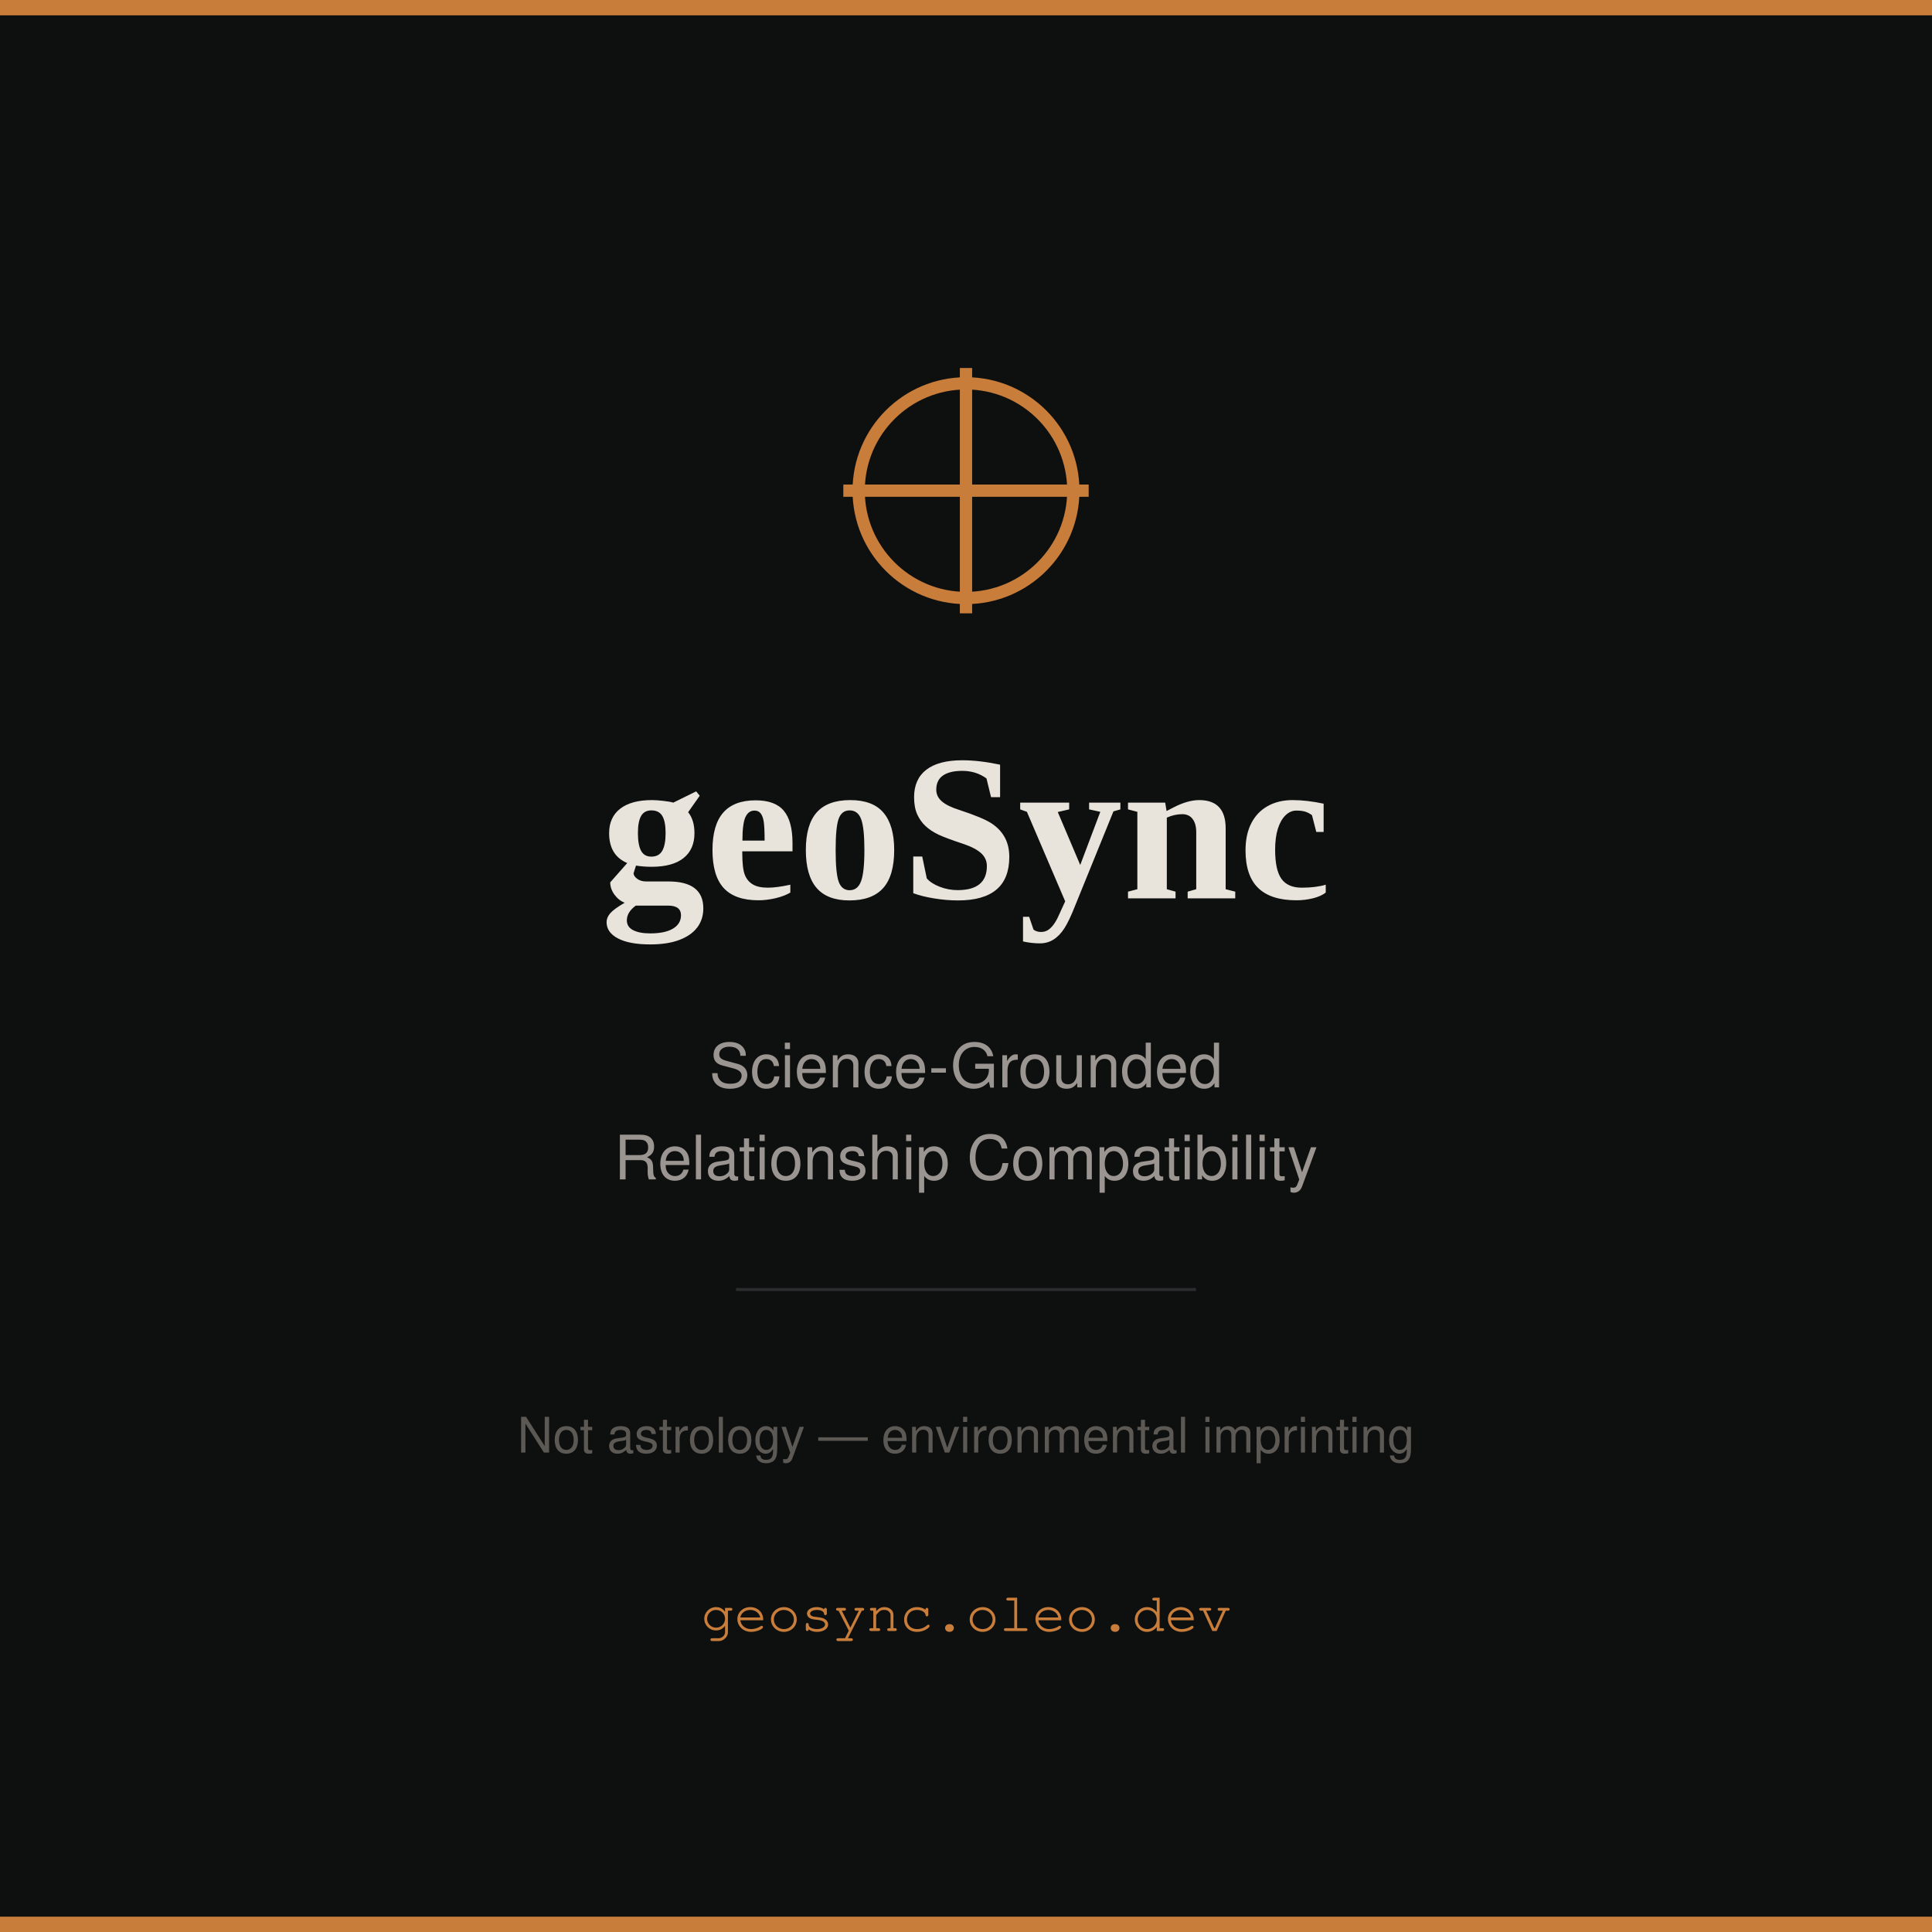
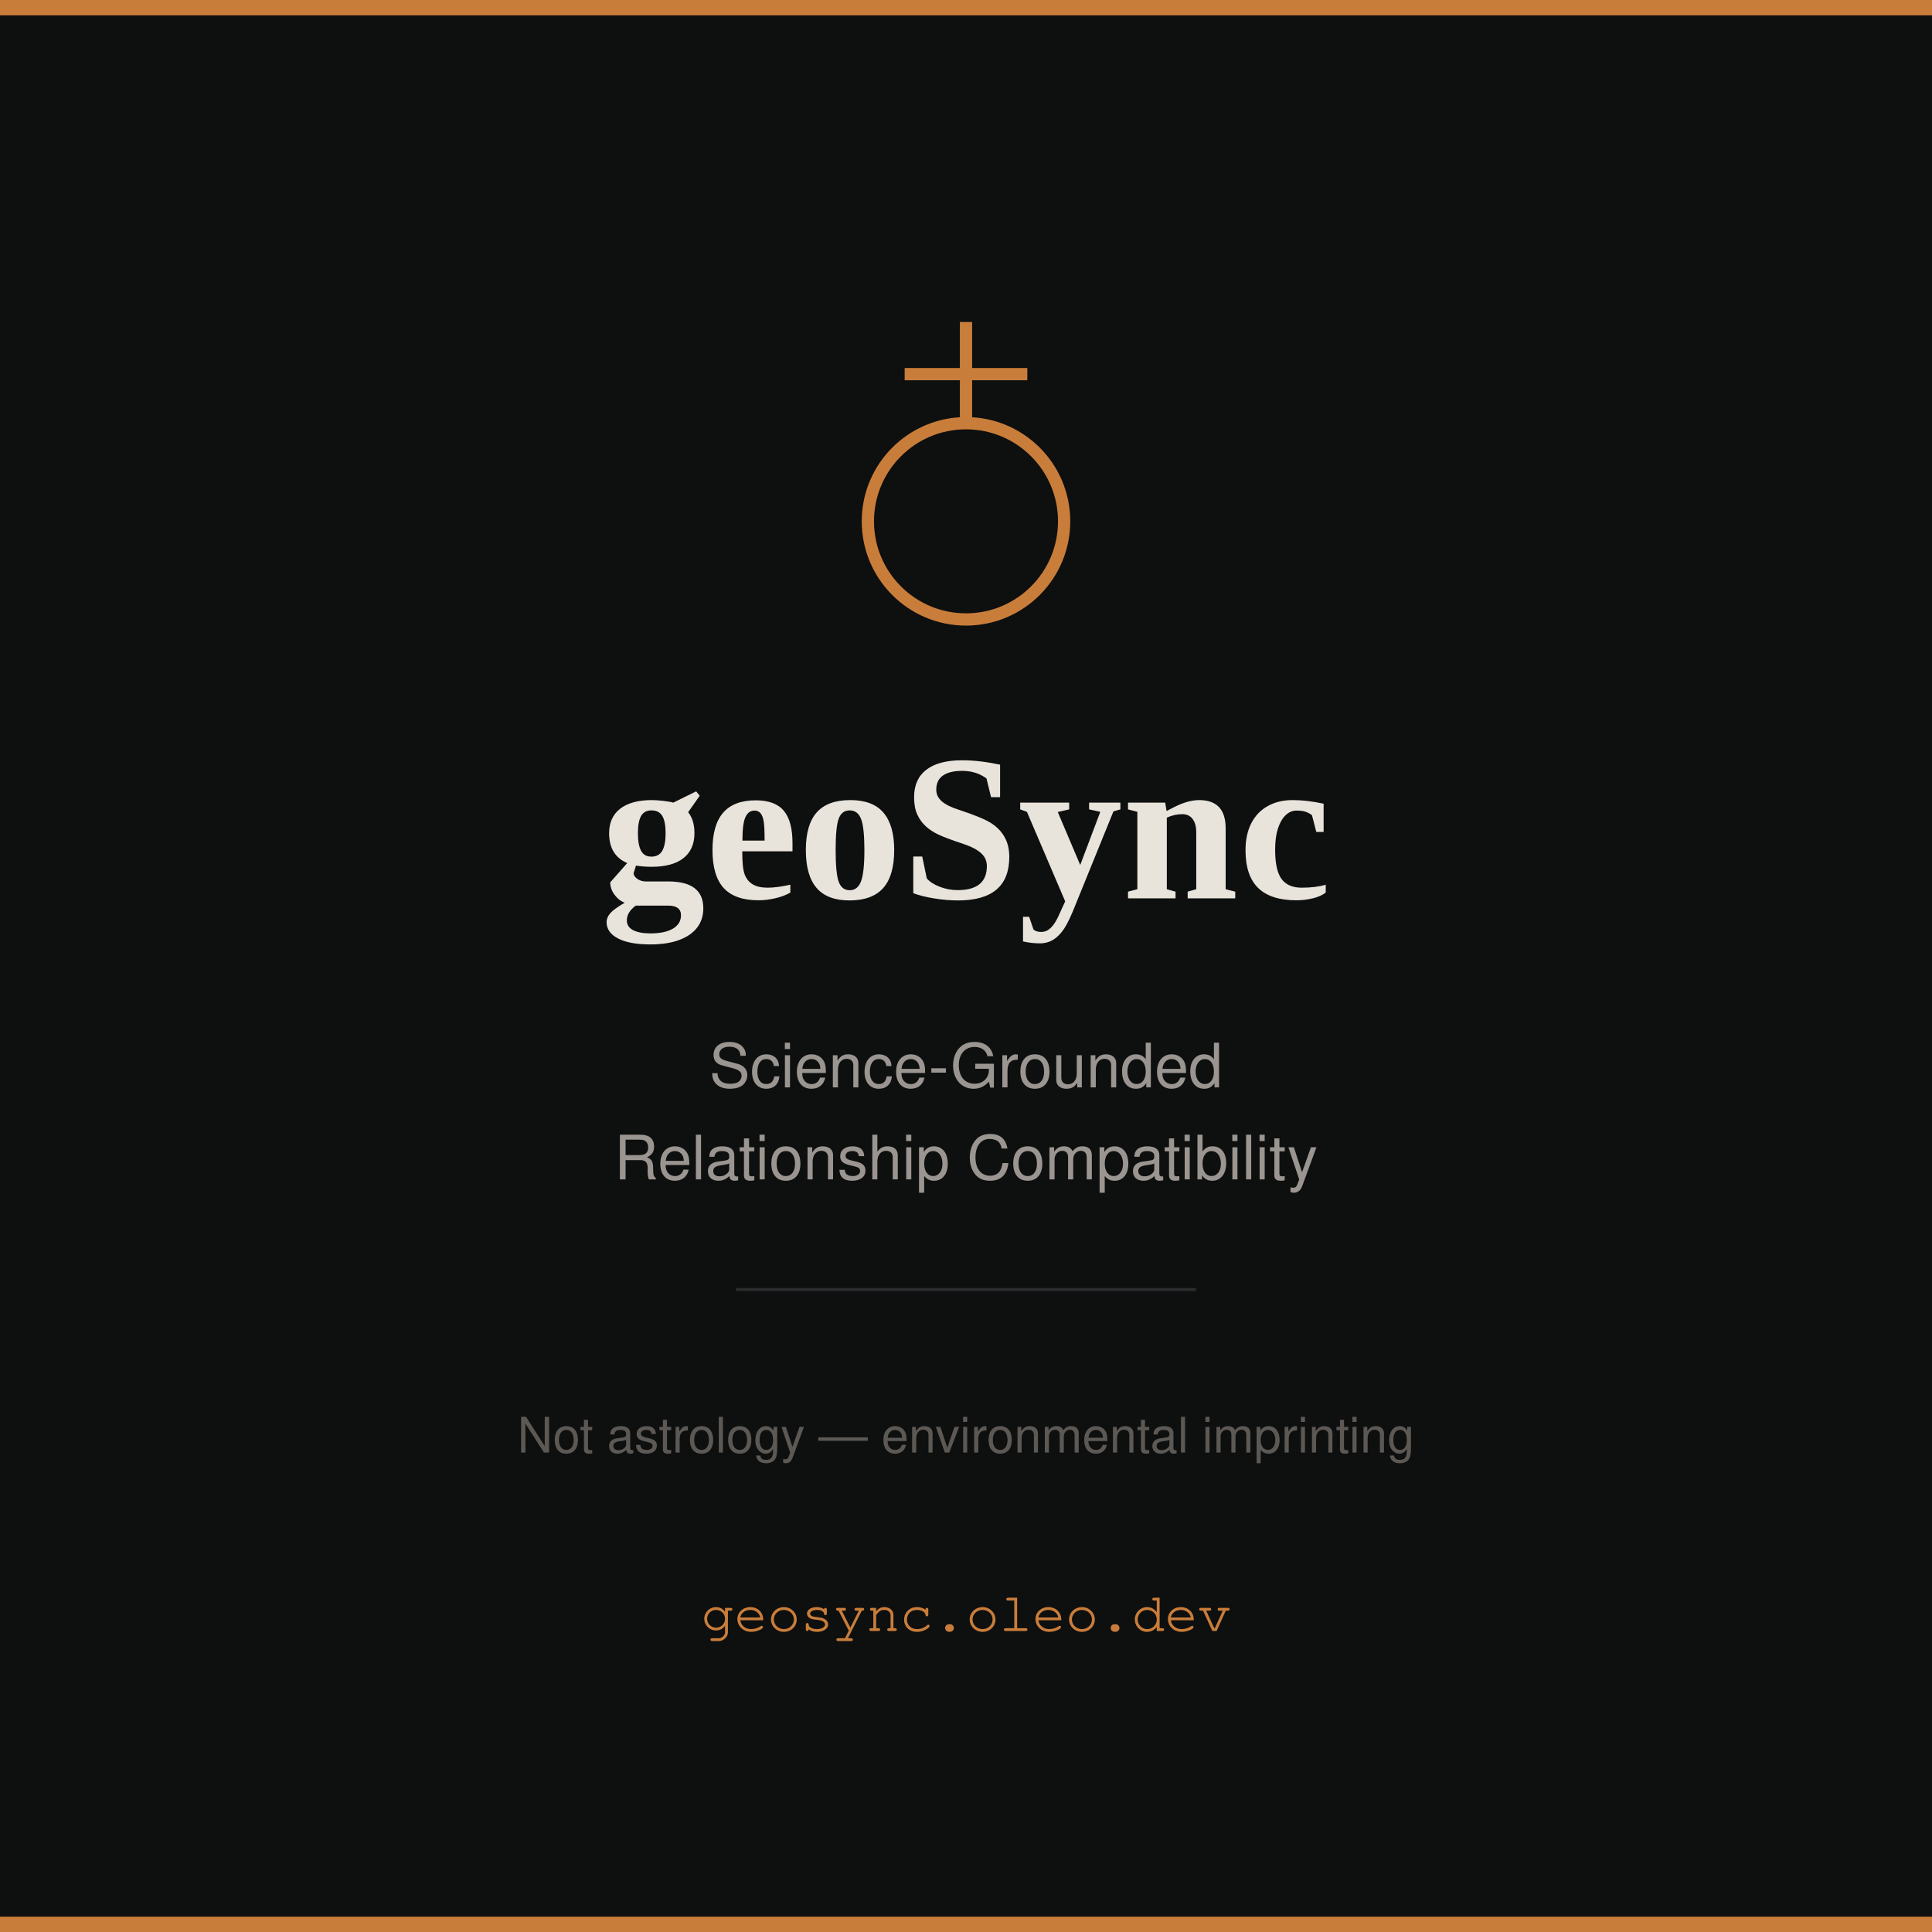
<svg xmlns="http://www.w3.org/2000/svg" width="630" height="630" viewBox="0 0 630 630">
  <rect width="630" height="630" fill="#0e0f0f" />
  <rect x="0" y="0" width="630" height="5" fill="#c97d3a" />
-   <circle cx="315" cy="160" r="35" fill="none" stroke="#c97d3a" stroke-width="4" />
-   <line x1="315" y1="120" x2="315" y2="200" stroke="#c97d3a" stroke-width="4" />
-   <line x1="275" y1="160" x2="355" y2="160" stroke="#c97d3a" stroke-width="4" />
+   <circle cx="315" cy="170" r="32" fill="none" stroke="#c97d3a" stroke-width="4" />
+   <line x1="315" y1="138" x2="315" y2="105" stroke="#c97d3a" stroke-width="4" />
+   <line x1="295" y1="122" x2="335" y2="122" stroke="#c97d3a" stroke-width="4" />
  <text x="315" y="270" text-anchor="middle" dominant-baseline="central" font-size="68" fill="#e8e4dc" font-family="Georgia, 'Times New Roman', serif" font-weight="bold">geoSync</text>
  <text x="315" y="350" text-anchor="middle" dominant-baseline="central" font-size="20" fill="#9a9590" font-family="Helvetica, Arial, sans-serif">Science-Grounded</text>
  <text x="315" y="380" text-anchor="middle" dominant-baseline="central" font-size="20" fill="#9a9590" font-family="Helvetica, Arial, sans-serif">Relationship Compatibility</text>
  <rect x="240" y="420" width="150" height="1" fill="#2a2c2e" />
  <text x="315" y="470" text-anchor="middle" dominant-baseline="central" font-size="16" fill="#5c5854" font-family="Helvetica, Arial, sans-serif">Not astrology — environmental imprinting</text>
  <text x="315" y="530" text-anchor="middle" dominant-baseline="central" font-size="18" fill="#c97d3a" font-family="Courier, monospace">geosync.oleo.dev</text>
  <rect x="0" y="625" width="630" height="5" fill="#c97d3a" />
</svg>
